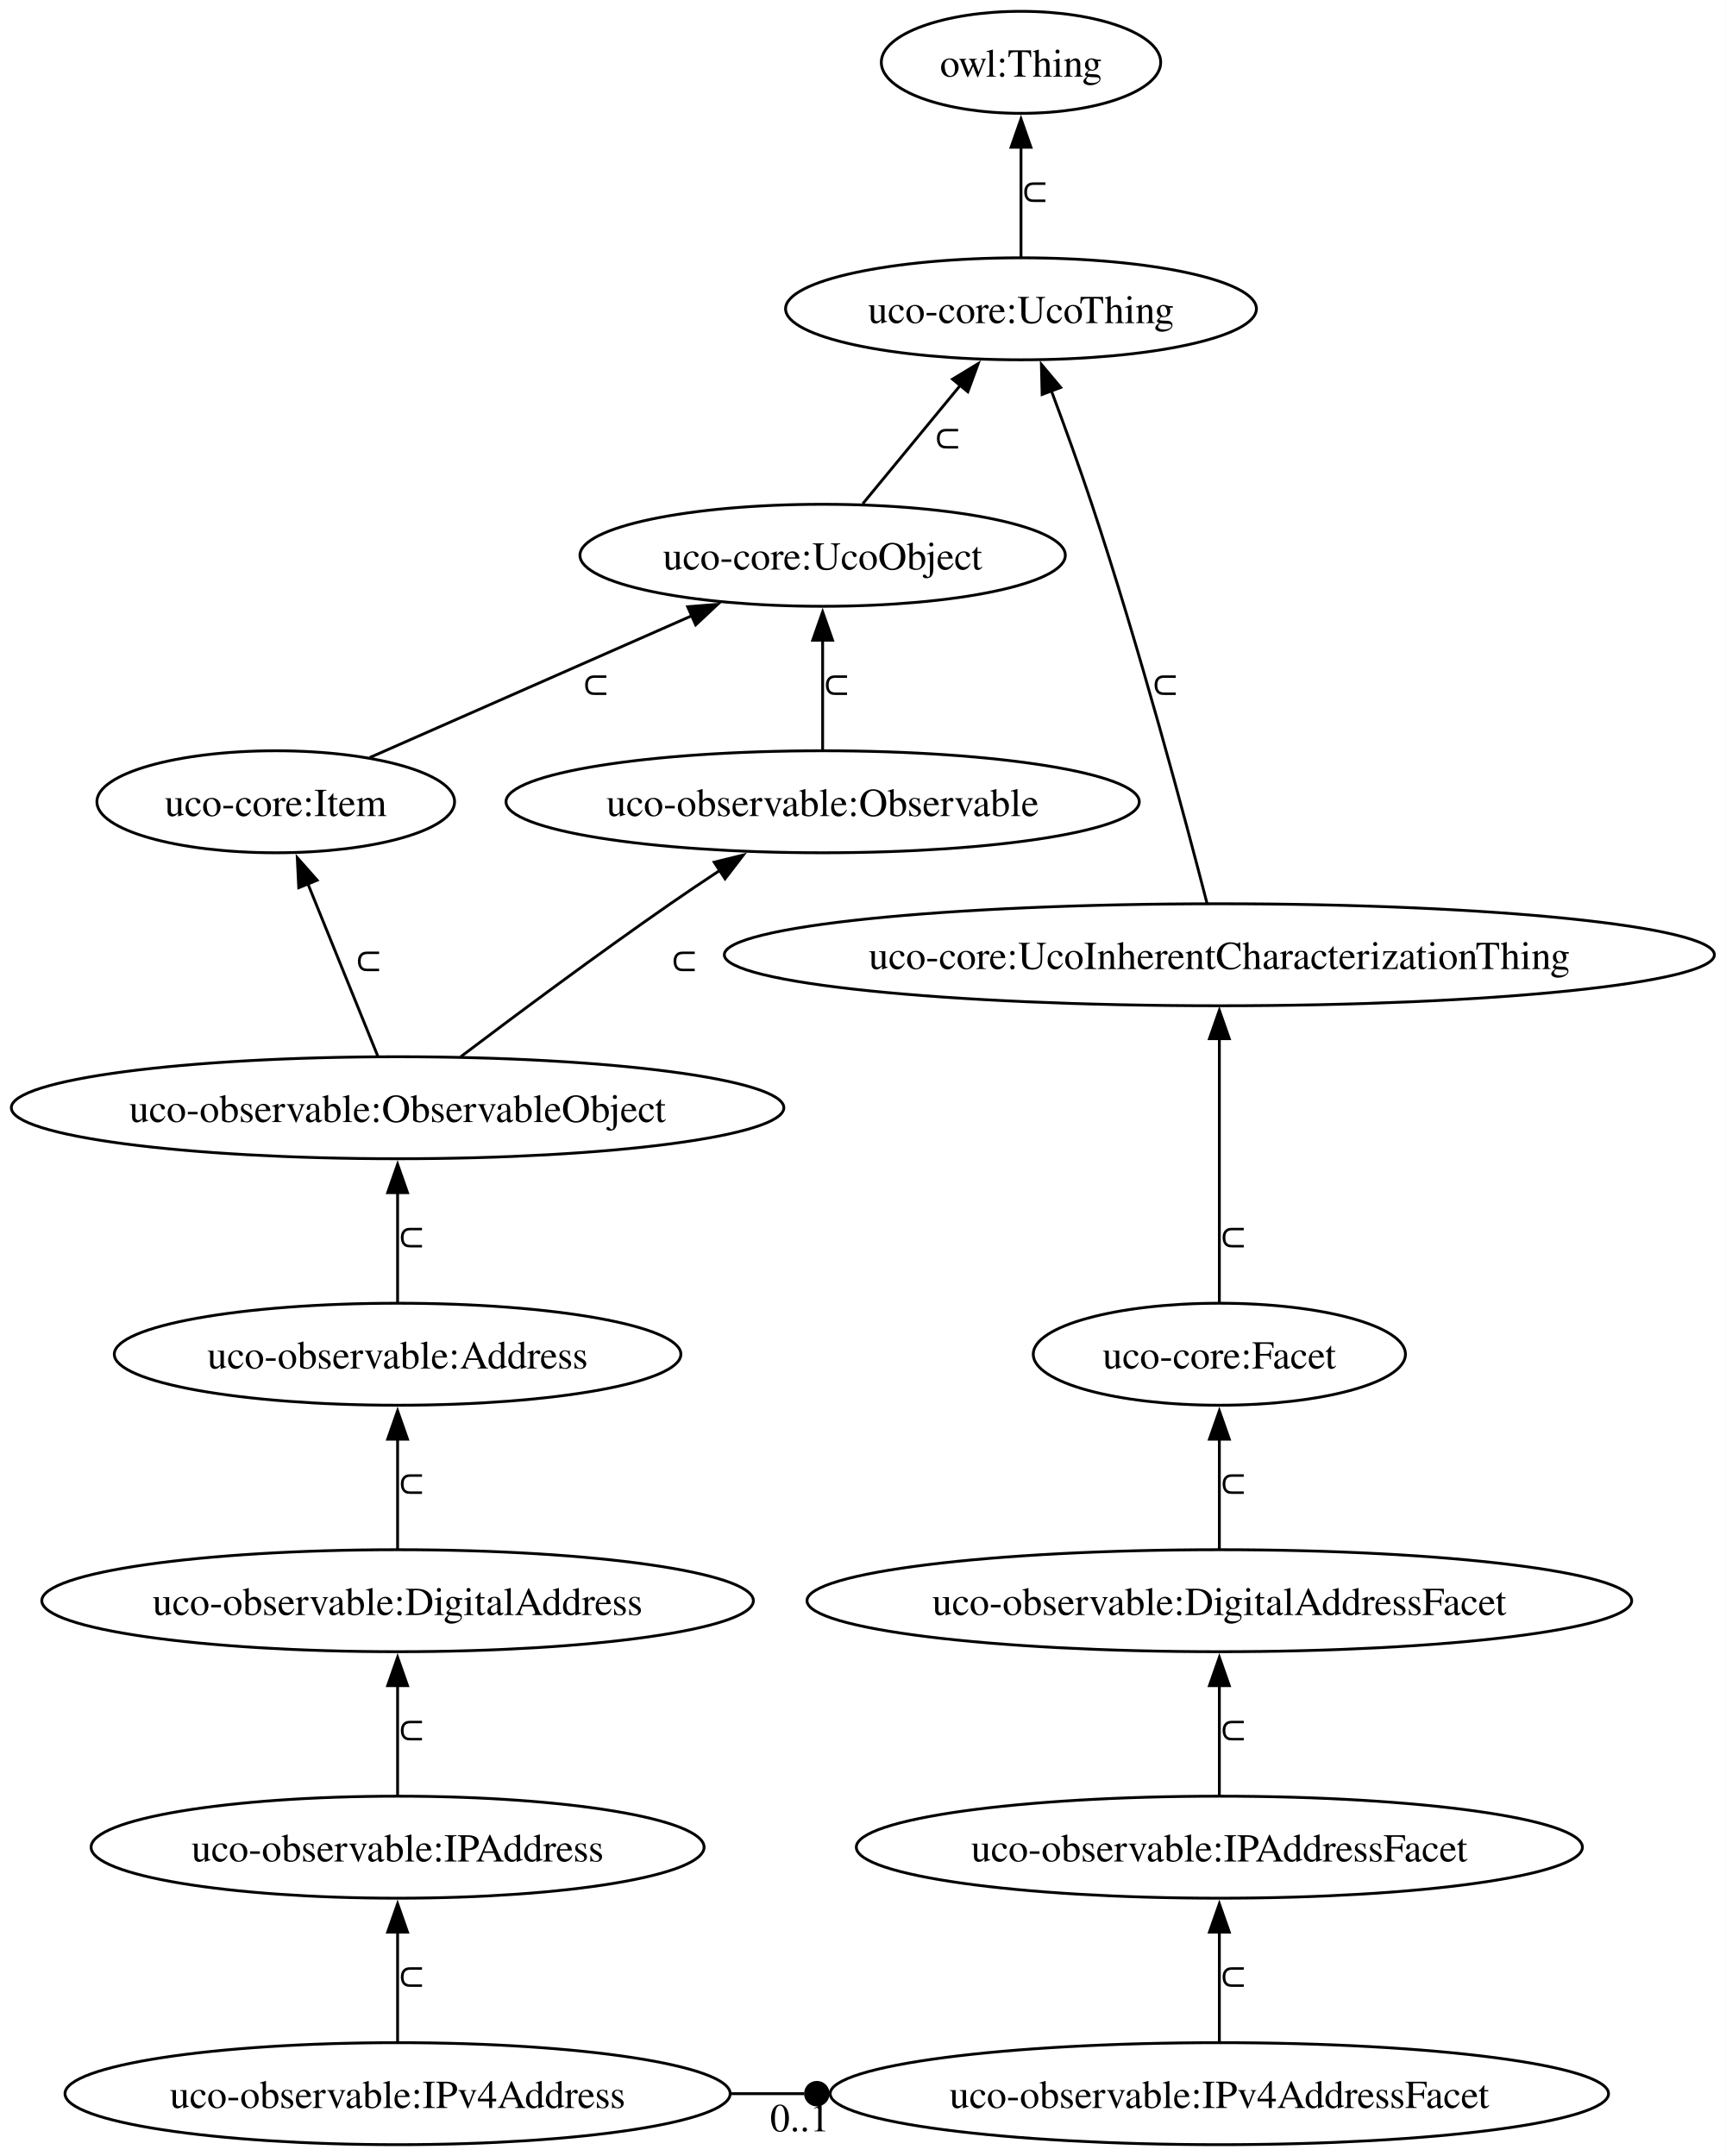
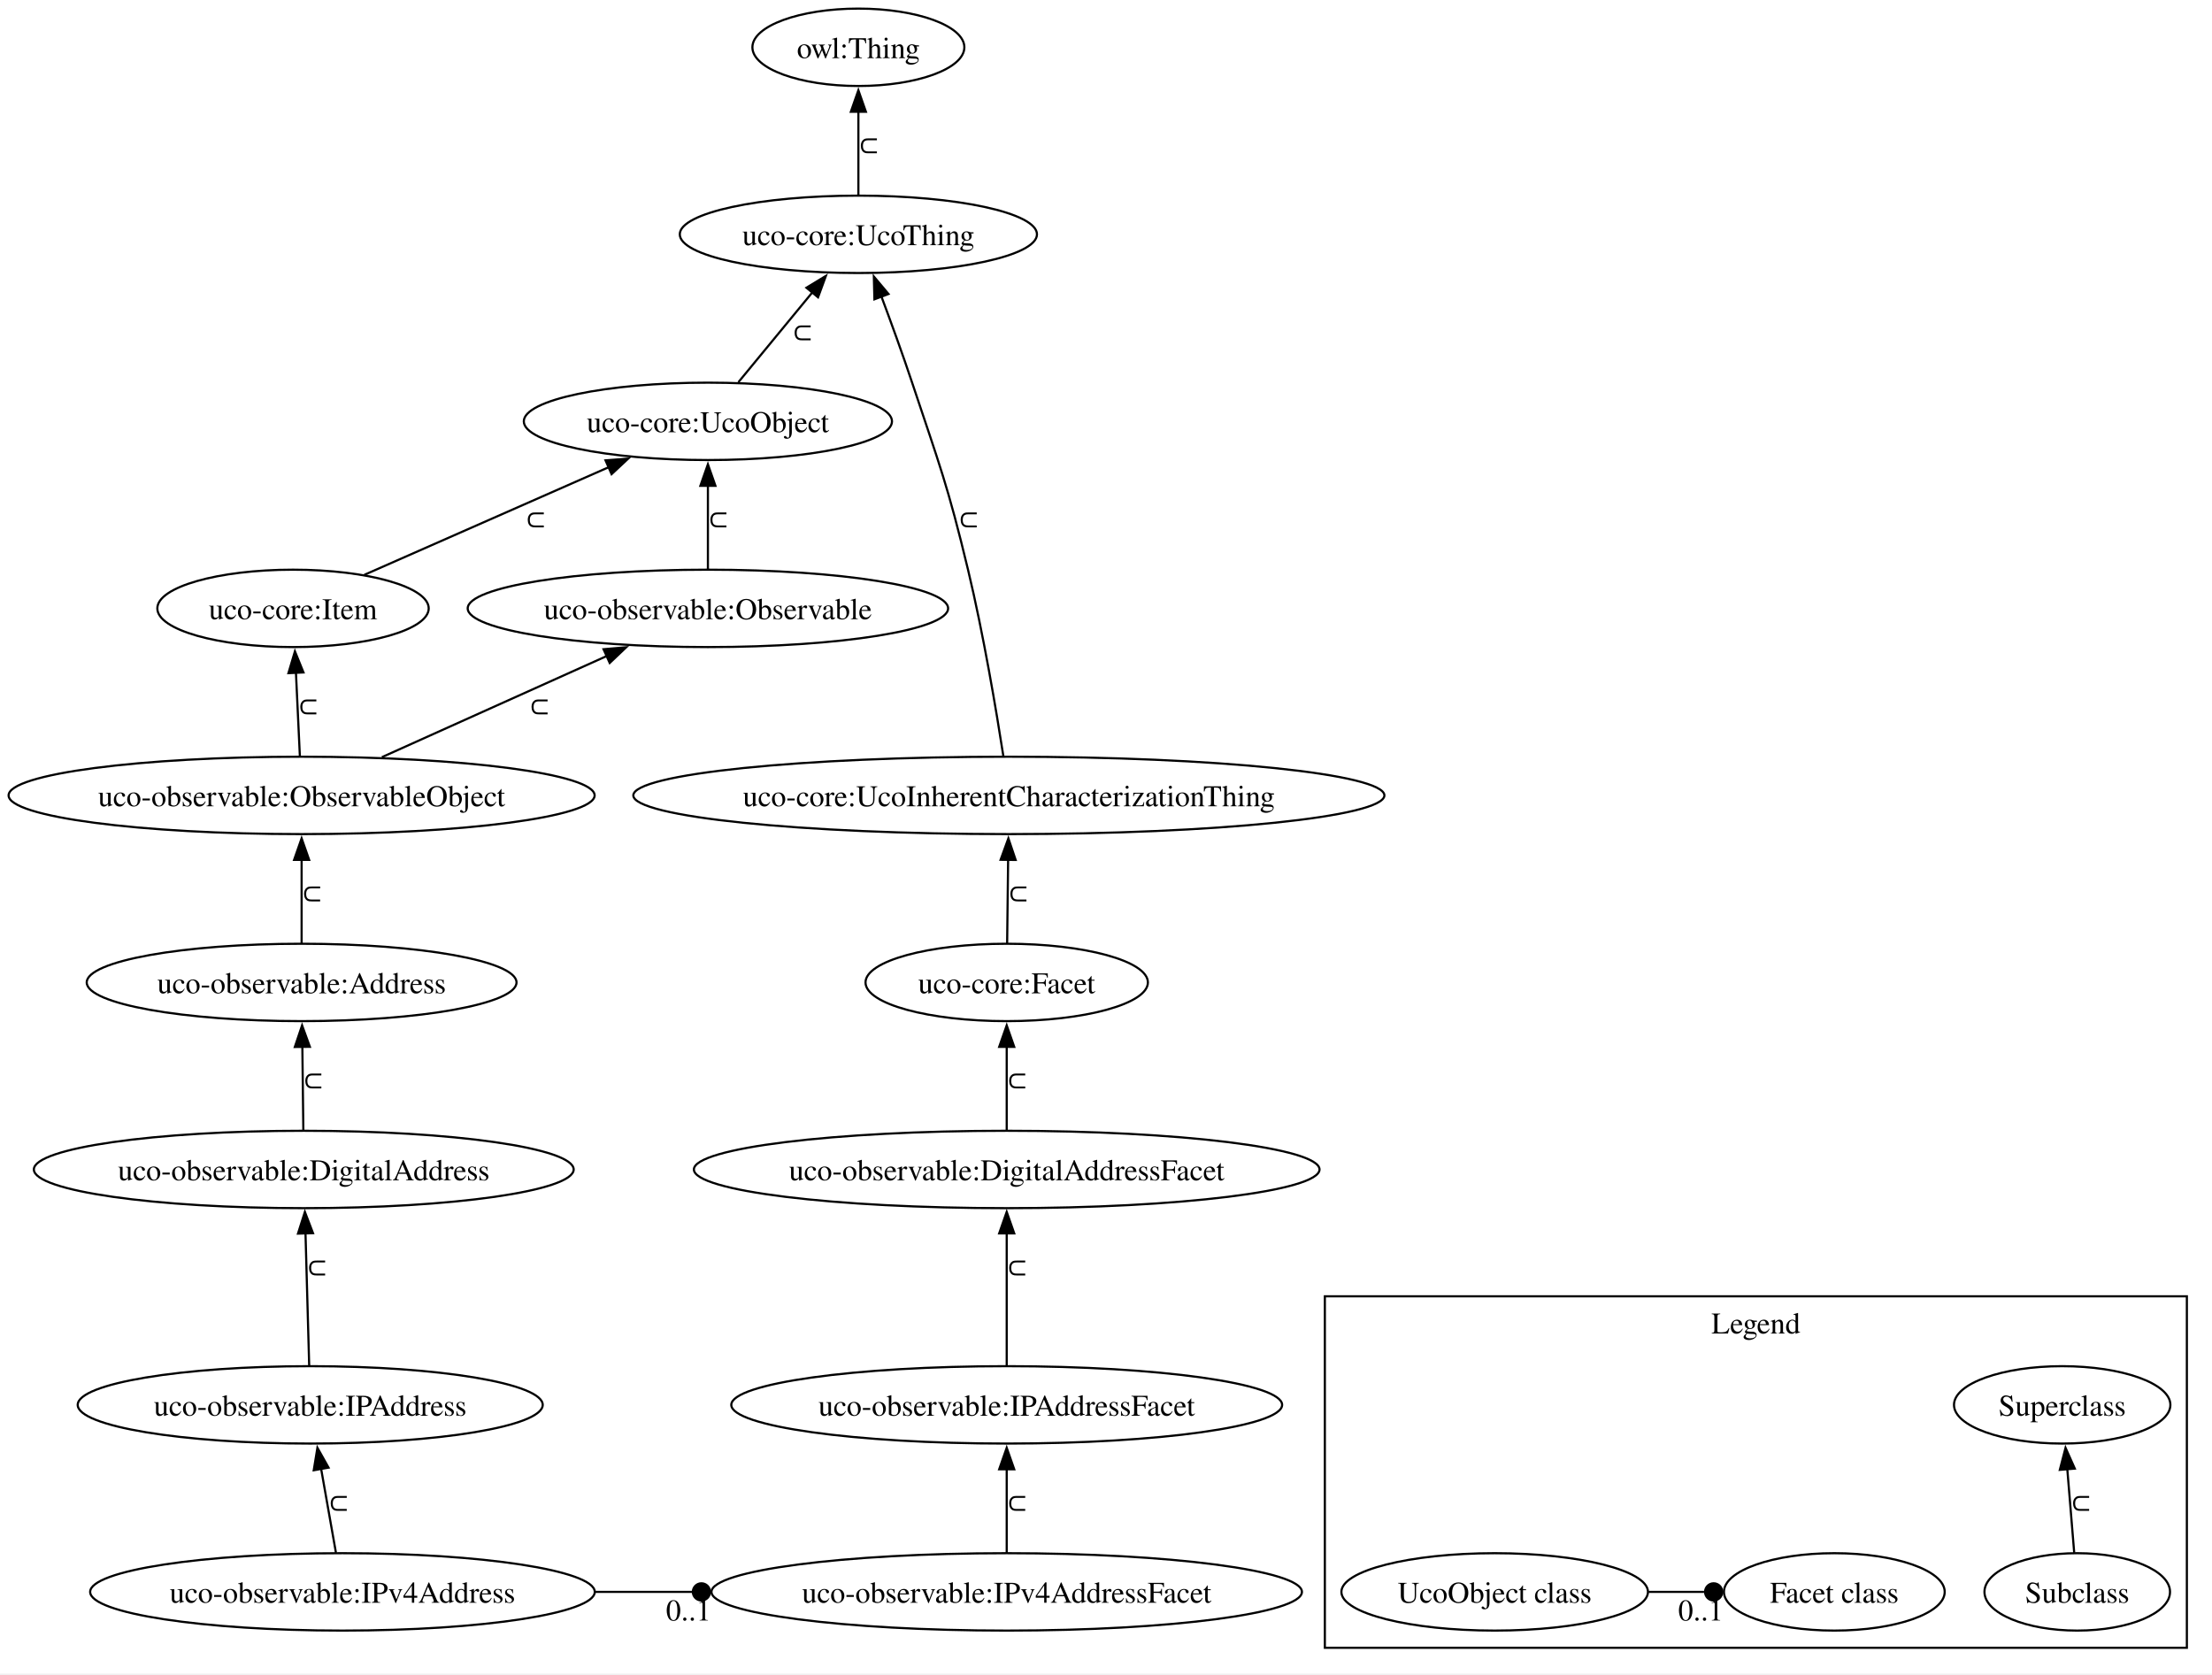
- <svg xmlns="http://www.w3.org/2000/svg" xmlns:xlink="http://www.w3.org/1999/xlink" width="609pt" height="761pt" viewBox="0.00 0.00 609.00 761.00">
-   <g id="graph0" class="graph" transform="scale(1 1) rotate(0) translate(4 757)">
-     <polygon fill="white" stroke="none" points="-4,4 -4,-757 605.01,-757 605.01,4 -4,4" />
+ <svg xmlns="http://www.w3.org/2000/svg" xmlns:xlink="http://www.w3.org/1999/xlink" width="1029pt" height="779pt" viewBox="0.00 0.00 1029.00 779.00">
+   <g id="graph0" class="graph" transform="scale(1 1) rotate(0) translate(4 774.5)">
+     <polygon fill="white" stroke="none" points="-4,4 -4,-774.5 1025.31,-774.5 1025.31,4 -4,4" />
+     <g id="clust2" class="cluster">
+       <polygon fill="none" stroke="black" points="612.31,-8 612.31,-171.5 1013.31,-171.5 1013.31,-8 612.31,-8" />
+       <text xml:space="preserve" text-anchor="middle" x="812.81" y="-154.2" font-family="Times,serif" font-size="14.00">Legend</text>
+     </g>
    <g id="node1" class="node">
      <g id="a_node1">
        <a xlink:title="http://www.w3.org/2002/07/owl#Thing">
-           <ellipse fill="none" stroke="black" cx="356.31" cy="-735" rx="49.3" ry="18" />
-           <text xml:space="preserve" text-anchor="middle" x="356.31" y="-729.95" font-family="Times,serif" font-size="14.00">owl:Thing</text>
+           <ellipse fill="none" stroke="black" cx="395.31" cy="-752.5" rx="49.3" ry="18" />
+           <text xml:space="preserve" text-anchor="middle" x="395.31" y="-747.45" font-family="Times,serif" font-size="14.00">owl:Thing</text>
        </a>
      </g>
    </g>
    <g id="node2" class="node">
      <g id="a_node2">
        <a xlink:title="https://ontology.unifiedcyberontology.org/uco/core/Facet">
-           <ellipse fill="none" stroke="black" cx="426.31" cy="-279" rx="65.68" ry="18" />
-           <text xml:space="preserve" text-anchor="middle" x="426.31" y="-273.95" font-family="Times,serif" font-size="14.00">uco-core:Facet</text>
+           <ellipse fill="none" stroke="black" cx="464.31" cy="-317.5" rx="65.68" ry="18" />
+           <text xml:space="preserve" text-anchor="middle" x="464.31" y="-312.45" font-family="Times,serif" font-size="14.00">uco-core:Facet</text>
        </a>
      </g>
    </g>
    <g id="node4" class="node">
      <g id="a_node4">
        <a xlink:title="https://ontology.unifiedcyberontology.org/uco/core/UcoInherentCharacterizationThing">
-           <ellipse fill="none" stroke="black" cx="426.31" cy="-420" rx="174.7" ry="18" />
-           <text xml:space="preserve" text-anchor="middle" x="426.31" y="-414.95" font-family="Times,serif" font-size="14.00">uco-core:UcoInherentCharacterizationThing</text>
+           <ellipse fill="none" stroke="black" cx="465.31" cy="-404.5" rx="174.7" ry="18" />
+           <text xml:space="preserve" text-anchor="middle" x="465.31" y="-399.45" font-family="Times,serif" font-size="14.00">uco-core:UcoInherentCharacterizationThing</text>
        </a>
      </g>
    </g>
    <g id="edge1" class="edge">
-       <path fill="none" stroke="black" d="M426.31,-297.32C426.31,-320.65 426.31,-362.47 426.31,-390.47" />
-       <polygon fill="black" stroke="black" points="422.81,-390.38 426.31,-400.38 429.81,-390.38 422.81,-390.38" />
-       <text xml:space="preserve" text-anchor="middle" x="431.19" y="-316.7" font-family="Times,serif" font-size="14.00">⊂</text>
+       <path fill="none" stroke="black" d="M464.51,-335.7C464.65,-346.92 464.82,-361.83 464.97,-374.81" />
+       <polygon fill="black" stroke="black" points="461.47,-374.56 465.09,-384.52 468.47,-374.48 461.47,-374.56" />
+       <text xml:space="preserve" text-anchor="middle" x="469.75" y="-355.2" font-family="Times,serif" font-size="14.00">⊂</text>
    </g>
    <g id="node3" class="node">
      <g id="a_node3">
        <a xlink:title="https://ontology.unifiedcyberontology.org/uco/core/Item">
-           <ellipse fill="none" stroke="black" cx="93.31" cy="-474" rx="63.12" ry="18" />
-           <text xml:space="preserve" text-anchor="middle" x="93.31" y="-468.95" font-family="Times,serif" font-size="14.00">uco-core:Item</text>
+           <ellipse fill="none" stroke="black" cx="132.31" cy="-491.5" rx="63.12" ry="18" />
+           <text xml:space="preserve" text-anchor="middle" x="132.31" y="-486.45" font-family="Times,serif" font-size="14.00">uco-core:Item</text>
        </a>
      </g>
    </g>
    <g id="node5" class="node">
      <g id="a_node5">
        <a xlink:title="https://ontology.unifiedcyberontology.org/uco/core/UcoObject">
-           <ellipse fill="none" stroke="black" cx="286.31" cy="-561" rx="85.64" ry="18" />
-           <text xml:space="preserve" text-anchor="middle" x="286.31" y="-555.95" font-family="Times,serif" font-size="14.00">uco-core:UcoObject</text>
+           <ellipse fill="none" stroke="black" cx="325.31" cy="-578.5" rx="85.64" ry="18" />
+           <text xml:space="preserve" text-anchor="middle" x="325.31" y="-573.45" font-family="Times,serif" font-size="14.00">uco-core:UcoObject</text>
        </a>
      </g>
    </g>
    <g id="edge2" class="edge">
-       <path fill="none" stroke="black" d="M126.49,-489.61C157.84,-503.42 205.16,-524.26 240.18,-539.68" />
-       <polygon fill="black" stroke="black" points="238.68,-542.85 249.24,-543.67 241.5,-536.44 238.68,-542.85" />
-       <text xml:space="preserve" text-anchor="middle" x="206.24" y="-511.7" font-family="Times,serif" font-size="14.00">⊂</text>
+       <path fill="none" stroke="black" d="M165.49,-507.11C196.84,-520.92 244.16,-541.76 279.18,-557.18" />
+       <polygon fill="black" stroke="black" points="277.68,-560.35 288.24,-561.17 280.5,-553.94 277.68,-560.35" />
+       <text xml:space="preserve" text-anchor="middle" x="245.24" y="-529.2" font-family="Times,serif" font-size="14.00">⊂</text>
    </g>
    <g id="node6" class="node">
      <g id="a_node6">
        <a xlink:title="https://ontology.unifiedcyberontology.org/uco/core/UcoThing">
-           <ellipse fill="none" stroke="black" cx="356.31" cy="-648" rx="83.08" ry="18" />
-           <text xml:space="preserve" text-anchor="middle" x="356.31" y="-642.95" font-family="Times,serif" font-size="14.00">uco-core:UcoThing</text>
+           <ellipse fill="none" stroke="black" cx="395.31" cy="-665.5" rx="83.08" ry="18" />
+           <text xml:space="preserve" text-anchor="middle" x="395.31" y="-660.45" font-family="Times,serif" font-size="14.00">uco-core:UcoThing</text>
        </a>
      </g>
    </g>
    <g id="edge3" class="edge">
-       <path fill="none" stroke="black" d="M421.94,-438.22C414.4,-467.41 398.16,-528.4 381.31,-579 376.87,-592.34 371.54,-607 366.95,-619.27" />
-       <polygon fill="black" stroke="black" points="363.77,-617.77 363.51,-628.36 370.32,-620.24 363.77,-617.77" />
-       <text xml:space="preserve" text-anchor="middle" x="407.19" y="-511.7" font-family="Times,serif" font-size="14.00">⊂</text>
+       <path fill="none" stroke="black" d="M462.73,-422.92C459.51,-443.68 453.55,-479.34 446.31,-509.5 436.89,-548.74 433.06,-558.21 420.31,-596.5 415.87,-609.84 410.54,-624.5 405.95,-636.77" />
+       <polygon fill="black" stroke="black" points="402.77,-635.27 402.51,-645.86 409.32,-637.74 402.77,-635.27" />
+       <text xml:space="preserve" text-anchor="middle" x="446.63" y="-529.2" font-family="Times,serif" font-size="14.00">⊂</text>
    </g>
    <g id="edge4" class="edge">
-       <path fill="none" stroke="black" d="M300.48,-579.2C310.34,-591.18 323.69,-607.38 334.85,-620.94" />
-       <polygon fill="black" stroke="black" points="332.15,-623.16 341.2,-628.66 337.55,-618.71 332.15,-623.16" />
-       <text xml:space="preserve" text-anchor="middle" x="330.38" y="-598.7" font-family="Times,serif" font-size="14.00">⊂</text>
+       <path fill="none" stroke="black" d="M339.48,-596.7C349.34,-608.68 362.69,-624.88 373.85,-638.44" />
+       <polygon fill="black" stroke="black" points="371.15,-640.66 380.2,-646.16 376.55,-636.21 371.15,-640.66" />
+       <text xml:space="preserve" text-anchor="middle" x="369.38" y="-616.2" font-family="Times,serif" font-size="14.00">⊂</text>
    </g>
    <g id="edge5" class="edge">
-       <path fill="none" stroke="black" d="M356.31,-666.2C356.31,-677.42 356.31,-692.33 356.31,-705.31" />
-       <polygon fill="black" stroke="black" points="352.81,-705.02 356.31,-715.02 359.81,-705.02 352.81,-705.02" />
-       <text xml:space="preserve" text-anchor="middle" x="361.19" y="-685.7" font-family="Times,serif" font-size="14.00">⊂</text>
+       <path fill="none" stroke="black" d="M395.31,-683.7C395.31,-694.92 395.31,-709.83 395.31,-722.81" />
+       <polygon fill="black" stroke="black" points="391.81,-722.52 395.31,-732.52 398.81,-722.52 391.81,-722.52" />
+       <text xml:space="preserve" text-anchor="middle" x="400.19" y="-703.2" font-family="Times,serif" font-size="14.00">⊂</text>
    </g>
    <g id="node7" class="node">
      <g id="a_node7">
        <a xlink:title="https://ontology.unifiedcyberontology.org/uco/observable/Address">
-           <ellipse fill="none" stroke="black" cx="136.31" cy="-279" rx="99.97" ry="18" />
-           <text xml:space="preserve" text-anchor="middle" x="136.31" y="-273.95" font-family="Times,serif" font-size="14.00">uco-observable:Address</text>
+           <ellipse fill="none" stroke="black" cx="136.31" cy="-317.5" rx="99.97" ry="18" />
+           <text xml:space="preserve" text-anchor="middle" x="136.31" y="-312.45" font-family="Times,serif" font-size="14.00">uco-observable:Address</text>
        </a>
      </g>
    </g>
    <g id="node15" class="node">
      <g id="a_node15">
        <a xlink:title="https://ontology.unifiedcyberontology.org/uco/observable/ObservableObject">
-           <ellipse fill="none" stroke="black" cx="136.31" cy="-366" rx="136.31" ry="18" />
-           <text xml:space="preserve" text-anchor="middle" x="136.31" y="-360.95" font-family="Times,serif" font-size="14.00">uco-observable:ObservableObject</text>
+           <ellipse fill="none" stroke="black" cx="136.31" cy="-404.5" rx="136.31" ry="18" />
+           <text xml:space="preserve" text-anchor="middle" x="136.31" y="-399.45" font-family="Times,serif" font-size="14.00">uco-observable:ObservableObject</text>
        </a>
      </g>
    </g>
    <g id="edge6" class="edge">
-       <path fill="none" stroke="black" d="M136.31,-297.2C136.31,-308.42 136.31,-323.33 136.31,-336.31" />
-       <polygon fill="black" stroke="black" points="132.81,-336.02 136.31,-346.02 139.81,-336.02 132.81,-336.02" />
-       <text xml:space="preserve" text-anchor="middle" x="141.19" y="-316.7" font-family="Times,serif" font-size="14.00">⊂</text>
+       <path fill="none" stroke="black" d="M136.31,-335.7C136.31,-346.92 136.31,-361.83 136.31,-374.81" />
+       <polygon fill="black" stroke="black" points="132.81,-374.52 136.31,-384.52 139.81,-374.52 132.81,-374.52" />
+       <text xml:space="preserve" text-anchor="middle" x="141.19" y="-355.2" font-family="Times,serif" font-size="14.00">⊂</text>
    </g>
    <g id="node8" class="node">
      <g id="a_node8">
        <a xlink:title="https://ontology.unifiedcyberontology.org/uco/observable/DigitalAddress">
-           <ellipse fill="none" stroke="black" cx="136.31" cy="-192" rx="125.56" ry="18" />
-           <text xml:space="preserve" text-anchor="middle" x="136.31" y="-186.95" font-family="Times,serif" font-size="14.00">uco-observable:DigitalAddress</text>
+           <ellipse fill="none" stroke="black" cx="137.31" cy="-230.5" rx="125.56" ry="18" />
+           <text xml:space="preserve" text-anchor="middle" x="137.31" y="-225.45" font-family="Times,serif" font-size="14.00">uco-observable:DigitalAddress</text>
        </a>
      </g>
    </g>
    <g id="edge7" class="edge">
-       <path fill="none" stroke="black" d="M136.31,-210.2C136.31,-221.42 136.31,-236.33 136.31,-249.31" />
-       <polygon fill="black" stroke="black" points="132.81,-249.02 136.31,-259.02 139.81,-249.02 132.81,-249.02" />
-       <text xml:space="preserve" text-anchor="middle" x="141.19" y="-229.7" font-family="Times,serif" font-size="14.00">⊂</text>
+       <path fill="none" stroke="black" d="M137.11,-248.7C136.98,-259.92 136.8,-274.83 136.65,-287.81" />
+       <polygon fill="black" stroke="black" points="133.15,-287.48 136.53,-297.52 140.15,-287.56 133.15,-287.48" />
+       <text xml:space="preserve" text-anchor="middle" x="141.75" y="-268.2" font-family="Times,serif" font-size="14.00">⊂</text>
    </g>
    <g id="node9" class="node">
      <g id="a_node9">
        <a xlink:title="https://ontology.unifiedcyberontology.org/uco/observable/DigitalAddressFacet">
-           <ellipse fill="none" stroke="black" cx="426.31" cy="-192" rx="145.52" ry="18" />
-           <text xml:space="preserve" text-anchor="middle" x="426.31" y="-186.95" font-family="Times,serif" font-size="14.00">uco-observable:DigitalAddressFacet</text>
+           <ellipse fill="none" stroke="black" cx="464.31" cy="-230.5" rx="145.52" ry="18" />
+           <text xml:space="preserve" text-anchor="middle" x="464.31" y="-225.45" font-family="Times,serif" font-size="14.00">uco-observable:DigitalAddressFacet</text>
        </a>
      </g>
    </g>
    <g id="edge8" class="edge">
-       <path fill="none" stroke="black" d="M426.31,-210.2C426.31,-221.42 426.31,-236.33 426.31,-249.31" />
-       <polygon fill="black" stroke="black" points="422.81,-249.02 426.31,-259.02 429.81,-249.02 422.81,-249.02" />
-       <text xml:space="preserve" text-anchor="middle" x="431.19" y="-229.7" font-family="Times,serif" font-size="14.00">⊂</text>
+       <path fill="none" stroke="black" d="M464.31,-248.7C464.31,-259.92 464.31,-274.83 464.31,-287.81" />
+       <polygon fill="black" stroke="black" points="460.81,-287.52 464.31,-297.52 467.81,-287.52 460.81,-287.52" />
+       <text xml:space="preserve" text-anchor="middle" x="469.19" y="-268.2" font-family="Times,serif" font-size="14.00">⊂</text>
    </g>
    <g id="node10" class="node">
      <g id="a_node10">
        <a xlink:title="https://ontology.unifiedcyberontology.org/uco/observable/IPAddress">
-           <ellipse fill="none" stroke="black" cx="136.31" cy="-105" rx="108.16" ry="18" />
-           <text xml:space="preserve" text-anchor="middle" x="136.31" y="-99.95" font-family="Times,serif" font-size="14.00">uco-observable:IPAddress</text>
+           <ellipse fill="none" stroke="black" cx="140.31" cy="-121" rx="108.16" ry="18" />
+           <text xml:space="preserve" text-anchor="middle" x="140.31" y="-115.95" font-family="Times,serif" font-size="14.00">uco-observable:IPAddress</text>
        </a>
      </g>
    </g>
    <g id="edge9" class="edge">
-       <path fill="none" stroke="black" d="M136.31,-123.2C136.31,-134.42 136.31,-149.33 136.31,-162.31" />
-       <polygon fill="black" stroke="black" points="132.81,-162.02 136.31,-172.02 139.81,-162.02 132.81,-162.02" />
-       <text xml:space="preserve" text-anchor="middle" x="141.19" y="-142.7" font-family="Times,serif" font-size="14.00">⊂</text>
+       <path fill="none" stroke="black" d="M139.83,-139.27C139.37,-155.88 138.66,-181.3 138.11,-200.93" />
+       <polygon fill="black" stroke="black" points="134.62,-200.66 137.83,-210.76 141.61,-200.86 134.62,-200.66" />
+       <text xml:space="preserve" text-anchor="middle" x="143.51" y="-181.2" font-family="Times,serif" font-size="14.00">⊂</text>
    </g>
    <g id="node11" class="node">
      <g id="a_node11">
        <a xlink:title="https://ontology.unifiedcyberontology.org/uco/observable/IPAddressFacet">
-           <ellipse fill="none" stroke="black" cx="426.31" cy="-105" rx="128.12" ry="18" />
-           <text xml:space="preserve" text-anchor="middle" x="426.31" y="-99.95" font-family="Times,serif" font-size="14.00">uco-observable:IPAddressFacet</text>
+           <ellipse fill="none" stroke="black" cx="464.31" cy="-121" rx="128.12" ry="18" />
+           <text xml:space="preserve" text-anchor="middle" x="464.31" y="-115.95" font-family="Times,serif" font-size="14.00">uco-observable:IPAddressFacet</text>
        </a>
      </g>
    </g>
    <g id="edge10" class="edge">
-       <path fill="none" stroke="black" d="M426.31,-123.2C426.31,-134.42 426.31,-149.33 426.31,-162.31" />
-       <polygon fill="black" stroke="black" points="422.81,-162.02 426.31,-172.02 429.81,-162.02 422.81,-162.02" />
-       <text xml:space="preserve" text-anchor="middle" x="431.19" y="-142.7" font-family="Times,serif" font-size="14.00">⊂</text>
+       <path fill="none" stroke="black" d="M464.31,-139.27C464.31,-155.88 464.31,-181.3 464.31,-200.93" />
+       <polygon fill="black" stroke="black" points="460.81,-200.76 464.31,-210.76 467.81,-200.76 460.81,-200.76" />
+       <text xml:space="preserve" text-anchor="middle" x="469.19" y="-181.2" font-family="Times,serif" font-size="14.00">⊂</text>
    </g>
    <g id="node12" class="node">
      <g id="a_node12">
        <a xlink:title="https://ontology.unifiedcyberontology.org/uco/observable/IPv4Address">
-           <ellipse fill="none" stroke="black" cx="136.31" cy="-18" rx="117.37" ry="18" />
-           <text xml:space="preserve" text-anchor="middle" x="136.31" y="-12.95" font-family="Times,serif" font-size="14.00">uco-observable:IPv4Address</text>
+           <ellipse fill="none" stroke="black" cx="155.31" cy="-34" rx="117.37" ry="18" />
+           <text xml:space="preserve" text-anchor="middle" x="155.31" y="-28.95" font-family="Times,serif" font-size="14.00">uco-observable:IPv4Address</text>
        </a>
      </g>
    </g>
    <g id="edge11" class="edge">
-       <path fill="none" stroke="black" d="M136.31,-36.2C136.31,-47.42 136.31,-62.33 136.31,-75.31" />
-       <polygon fill="black" stroke="black" points="132.81,-75.02 136.31,-85.02 139.81,-75.02 132.81,-75.02" />
-       <text xml:space="preserve" text-anchor="middle" x="141.19" y="-55.7" font-family="Times,serif" font-size="14.00">⊂</text>
+       <path fill="none" stroke="black" d="M152.28,-52.2C150.3,-63.42 147.67,-78.33 145.37,-91.31" />
+       <polygon fill="black" stroke="black" points="141.95,-90.59 143.66,-101.04 148.84,-91.8 141.95,-90.59" />
+       <text xml:space="preserve" text-anchor="middle" x="153.58" y="-71.7" font-family="Times,serif" font-size="14.00">⊂</text>
    </g>
    <g id="node13" class="node">
      <g id="a_node13">
        <a xlink:title="https://ontology.unifiedcyberontology.org/uco/observable/IPv4AddressFacet">
-           <ellipse fill="none" stroke="black" cx="426.31" cy="-18" rx="137.34" ry="18" />
-           <text xml:space="preserve" text-anchor="middle" x="426.31" y="-12.95" font-family="Times,serif" font-size="14.00">uco-observable:IPv4AddressFacet</text>
+           <ellipse fill="none" stroke="black" cx="464.31" cy="-34" rx="137.34" ry="18" />
+           <text xml:space="preserve" text-anchor="middle" x="464.31" y="-28.95" font-family="Times,serif" font-size="14.00">uco-observable:IPv4AddressFacet</text>
        </a>
      </g>
    </g>
    <g id="edge12" class="edge">
-       <path fill="none" stroke="black" d="M254.12,-18C262.69,-18 271.26,-18 279.83,-18" />
-       <ellipse fill="black" stroke="black" cx="284.26" cy="-18" rx="4" ry="4" />
-       <text xml:space="preserve" text-anchor="middle" x="278.26" y="-4.7" font-family="Times,serif" font-size="14.00">0..1</text>
+       <path fill="none" stroke="black" d="M273,-34C287.99,-34 302.98,-34 317.98,-34" />
+       <ellipse fill="black" stroke="black" cx="322.3" cy="-34" rx="4" ry="4" />
+       <text xml:space="preserve" text-anchor="middle" x="316.3" y="-20.7" font-family="Times,serif" font-size="14.00">0..1</text>
    </g>
    <g id="edge13" class="edge">
-       <path fill="none" stroke="black" d="M426.31,-36.2C426.31,-47.42 426.31,-62.33 426.31,-75.31" />
-       <polygon fill="black" stroke="black" points="422.81,-75.02 426.31,-85.02 429.81,-75.02 422.81,-75.02" />
-       <text xml:space="preserve" text-anchor="middle" x="431.19" y="-55.7" font-family="Times,serif" font-size="14.00">⊂</text>
+       <path fill="none" stroke="black" d="M464.31,-52.2C464.31,-63.42 464.31,-78.33 464.31,-91.31" />
+       <polygon fill="black" stroke="black" points="460.81,-91.02 464.31,-101.02 467.81,-91.02 460.81,-91.02" />
+       <text xml:space="preserve" text-anchor="middle" x="469.19" y="-71.7" font-family="Times,serif" font-size="14.00">⊂</text>
    </g>
    <g id="node14" class="node">
      <g id="a_node14">
        <a xlink:title="https://ontology.unifiedcyberontology.org/uco/observable/Observable">
-           <ellipse fill="none" stroke="black" cx="286.31" cy="-474" rx="111.74" ry="18" />
-           <text xml:space="preserve" text-anchor="middle" x="286.31" y="-468.95" font-family="Times,serif" font-size="14.00">uco-observable:Observable</text>
+           <ellipse fill="none" stroke="black" cx="325.31" cy="-491.5" rx="111.74" ry="18" />
+           <text xml:space="preserve" text-anchor="middle" x="325.31" y="-486.45" font-family="Times,serif" font-size="14.00">uco-observable:Observable</text>
        </a>
      </g>
    </g>
    <g id="edge14" class="edge">
-       <path fill="none" stroke="black" d="M286.31,-492.2C286.31,-503.42 286.31,-518.33 286.31,-531.31" />
-       <polygon fill="black" stroke="black" points="282.81,-531.02 286.31,-541.02 289.81,-531.02 282.81,-531.02" />
-       <text xml:space="preserve" text-anchor="middle" x="291.19" y="-511.7" font-family="Times,serif" font-size="14.00">⊂</text>
+       <path fill="none" stroke="black" d="M325.31,-509.7C325.31,-520.92 325.31,-535.83 325.31,-548.81" />
+       <polygon fill="black" stroke="black" points="321.81,-548.52 325.31,-558.52 328.81,-548.52 321.81,-548.52" />
+       <text xml:space="preserve" text-anchor="middle" x="330.19" y="-529.2" font-family="Times,serif" font-size="14.00">⊂</text>
    </g>
    <g id="edge15" class="edge">
-       <path fill="none" stroke="black" d="M129.4,-384.03C122.73,-400.47 112.52,-425.65 104.66,-445.03" />
-       <polygon fill="black" stroke="black" points="101.43,-443.67 100.91,-454.26 107.92,-446.31 101.43,-443.67" />
-       <text xml:space="preserve" text-anchor="middle" x="126.05" y="-414.2" font-family="Times,serif" font-size="14.00">⊂</text>
+       <path fill="none" stroke="black" d="M135.5,-422.7C134.97,-433.92 134.27,-448.83 133.66,-461.81" />
+       <polygon fill="black" stroke="black" points="130.18,-461.37 133.2,-471.52 137.17,-461.7 130.18,-461.37" />
+       <text xml:space="preserve" text-anchor="middle" x="139.43" y="-442.2" font-family="Times,serif" font-size="14.00">⊂</text>
    </g>
    <g id="edge16" class="edge">
-       <path fill="none" stroke="black" d="M158.6,-384.02C177.94,-398.64 206.8,-420.13 232.56,-438 238.27,-441.96 244.38,-446.06 250.37,-450.01" />
-       <polygon fill="black" stroke="black" points="248.04,-452.67 258.32,-455.21 251.87,-446.81 248.04,-452.67" />
-       <text xml:space="preserve" text-anchor="middle" x="237.44" y="-414.2" font-family="Times,serif" font-size="14.00">⊂</text>
+       <path fill="none" stroke="black" d="M173.65,-422.29C203.74,-435.83 246.22,-454.93 278.57,-469.48" />
+       <polygon fill="black" stroke="black" points="276.76,-472.5 287.31,-473.41 279.63,-466.12 276.76,-472.5" />
+       <text xml:space="preserve" text-anchor="middle" x="247" y="-442.2" font-family="Times,serif" font-size="14.00">⊂</text>
+     </g>
+     <g id="node16" class="node">
+       <ellipse fill="none" stroke="black" cx="691.31" cy="-34" rx="71.31" ry="18" />
+       <text xml:space="preserve" text-anchor="middle" x="691.31" y="-28.95" font-family="Times,serif" font-size="14.00">UcoObject class</text>
+     </g>
+     <g id="node17" class="node">
+       <ellipse fill="none" stroke="black" cx="849.31" cy="-34" rx="51.35" ry="18" />
+       <text xml:space="preserve" text-anchor="middle" x="849.31" y="-28.95" font-family="Times,serif" font-size="14.00">Facet class</text>
+     </g>
+     <g id="edge17" class="edge">
+       <path fill="none" stroke="black" d="M762.91,-34C771.51,-34 780.11,-34 788.71,-34" />
+       <ellipse fill="black" stroke="black" cx="793.17" cy="-34" rx="4" ry="4" />
+       <text xml:space="preserve" text-anchor="middle" x="787.17" y="-20.7" font-family="Times,serif" font-size="14.00">0..1</text>
+     </g>
+     <g id="node18" class="node">
+       <ellipse fill="none" stroke="black" cx="962.31" cy="-34" rx="43.16" ry="18" />
+       <text xml:space="preserve" text-anchor="middle" x="962.31" y="-28.95" font-family="Times,serif" font-size="14.00">Subclass</text>
+     </g>
+     <g id="node19" class="node">
+       <ellipse fill="none" stroke="black" cx="955.31" cy="-121" rx="50.33" ry="18" />
+       <text xml:space="preserve" text-anchor="middle" x="955.31" y="-115.95" font-family="Times,serif" font-size="14.00">Superclass</text>
+     </g>
+     <g id="edge18" class="edge">
+       <path fill="none" stroke="black" d="M960.9,-52.2C959.97,-63.42 958.74,-78.33 957.67,-91.31" />
+       <polygon fill="black" stroke="black" points="954.21,-90.77 956.87,-101.02 961.18,-91.35 954.21,-90.77" />
+       <text xml:space="preserve" text-anchor="middle" x="964.11" y="-71.7" font-family="Times,serif" font-size="14.00">⊂</text>
    </g>
  </g>
</svg>
